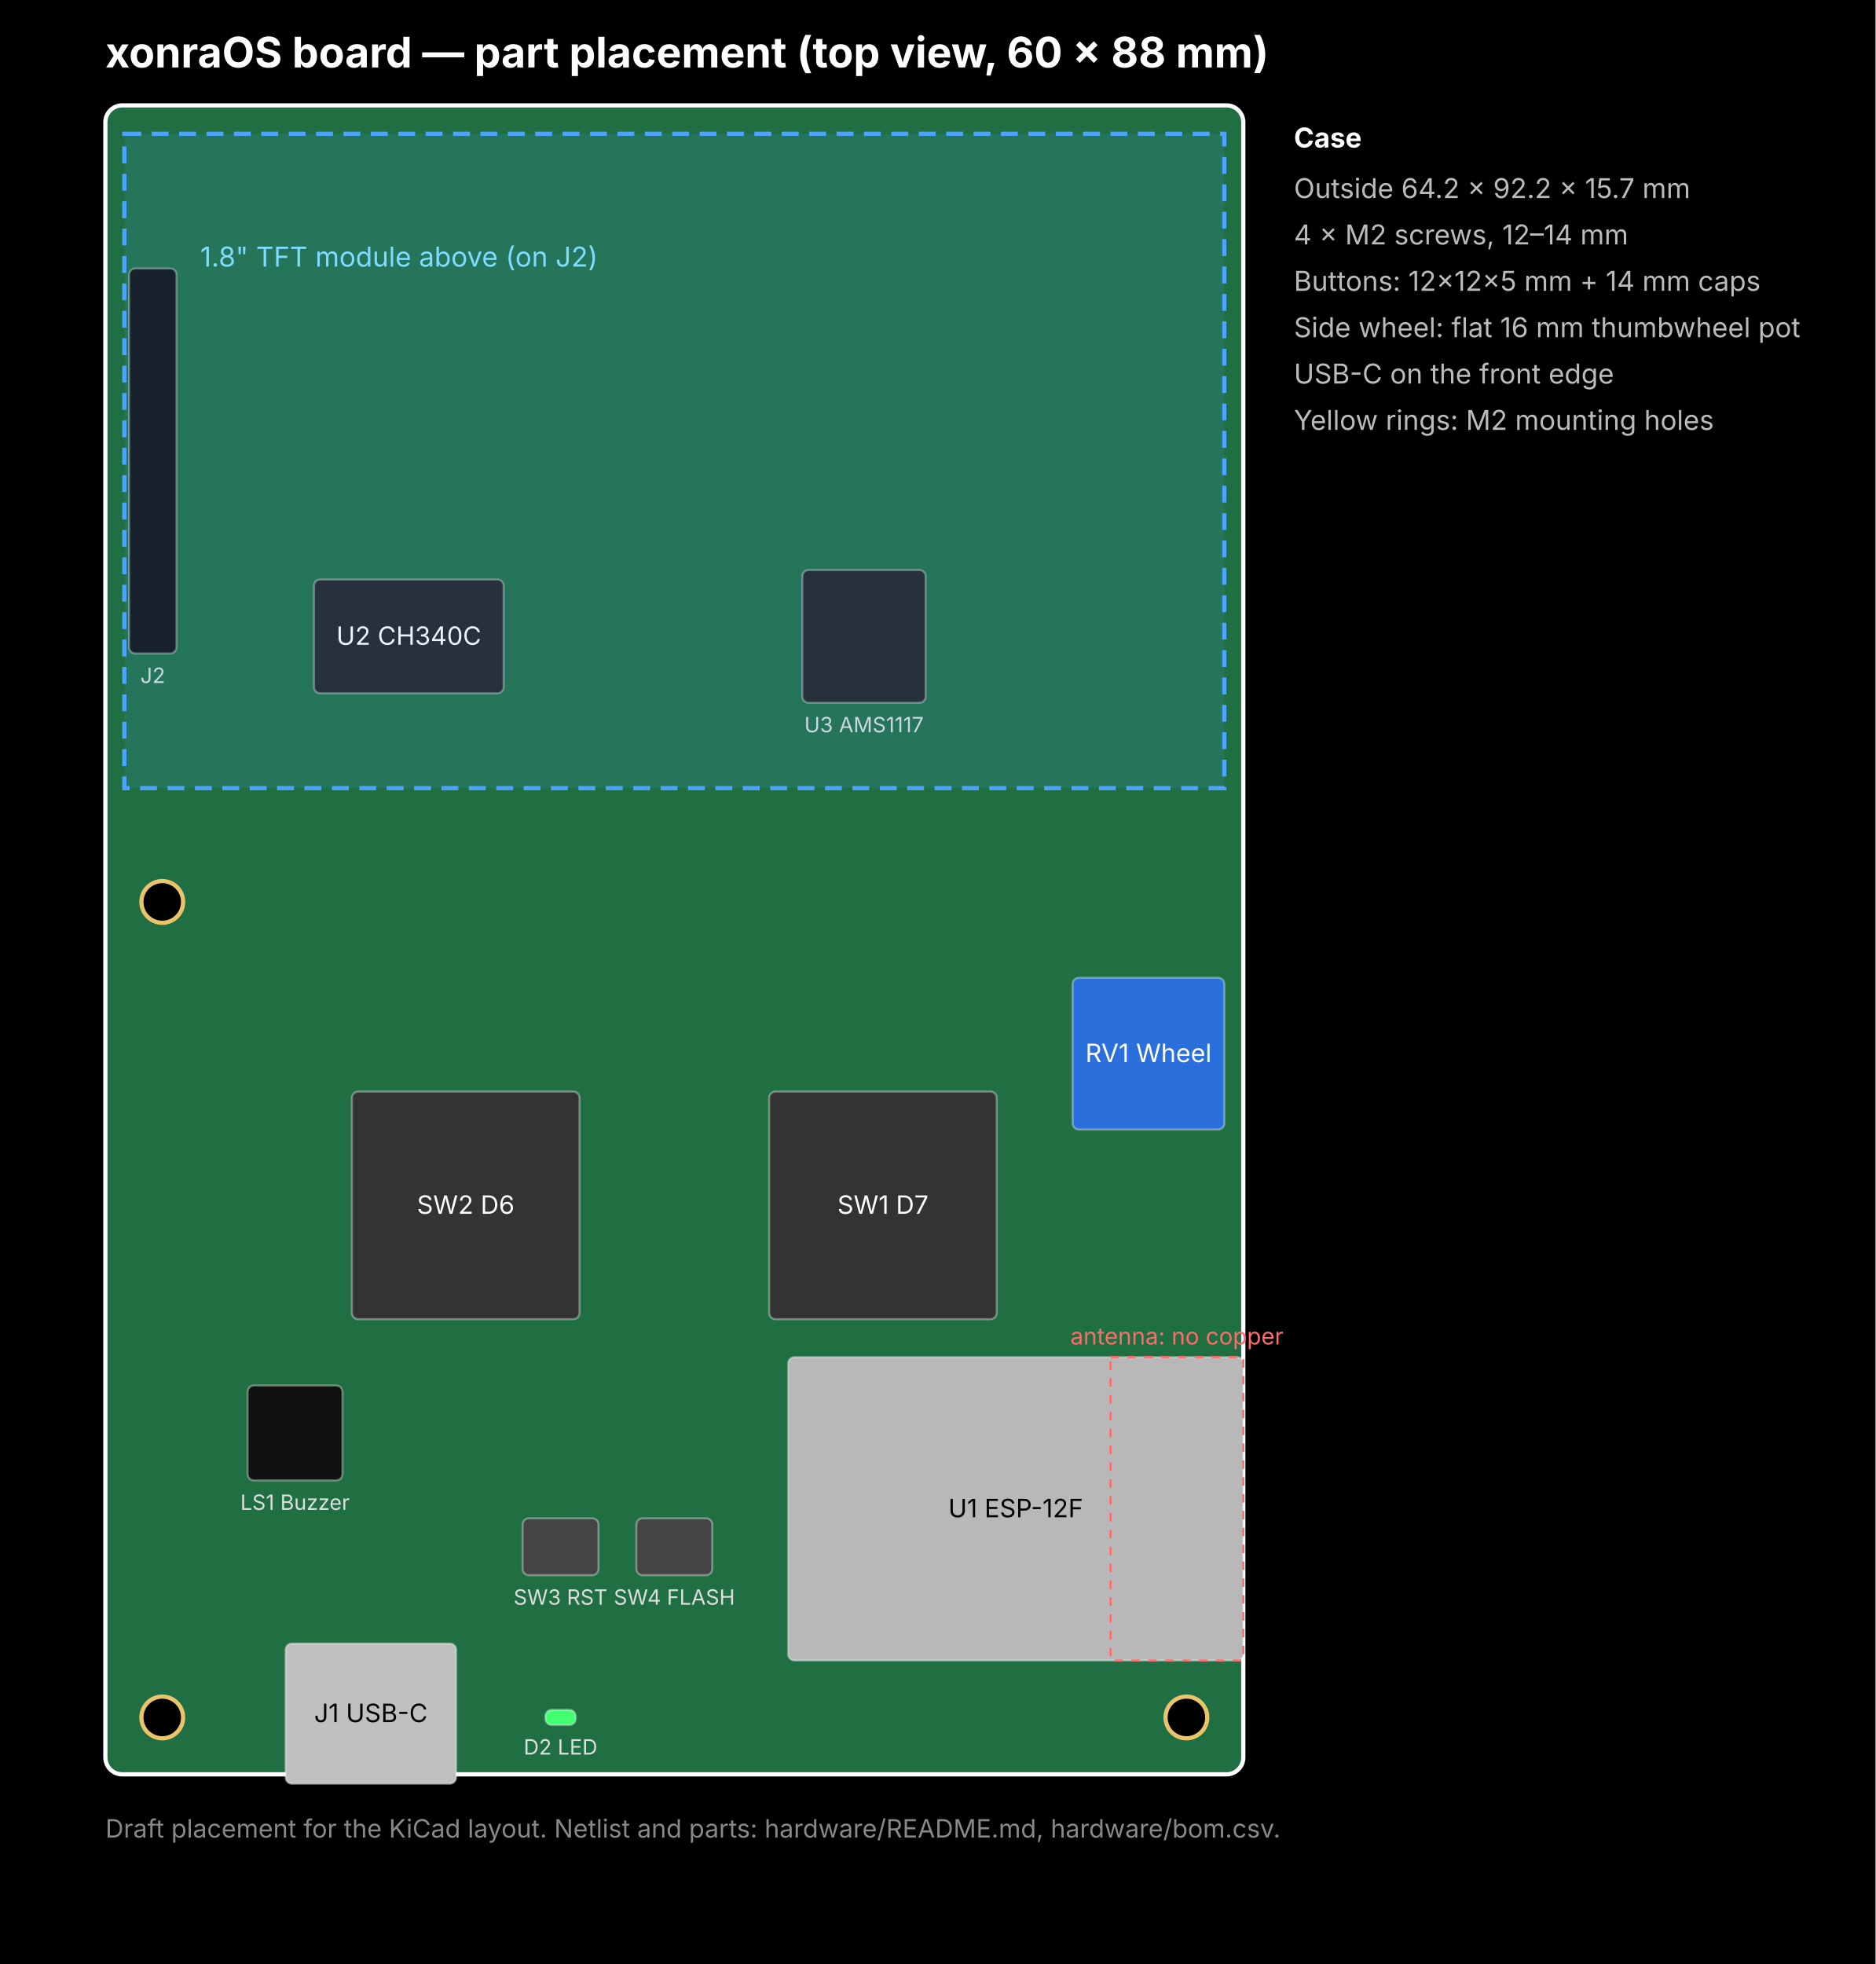
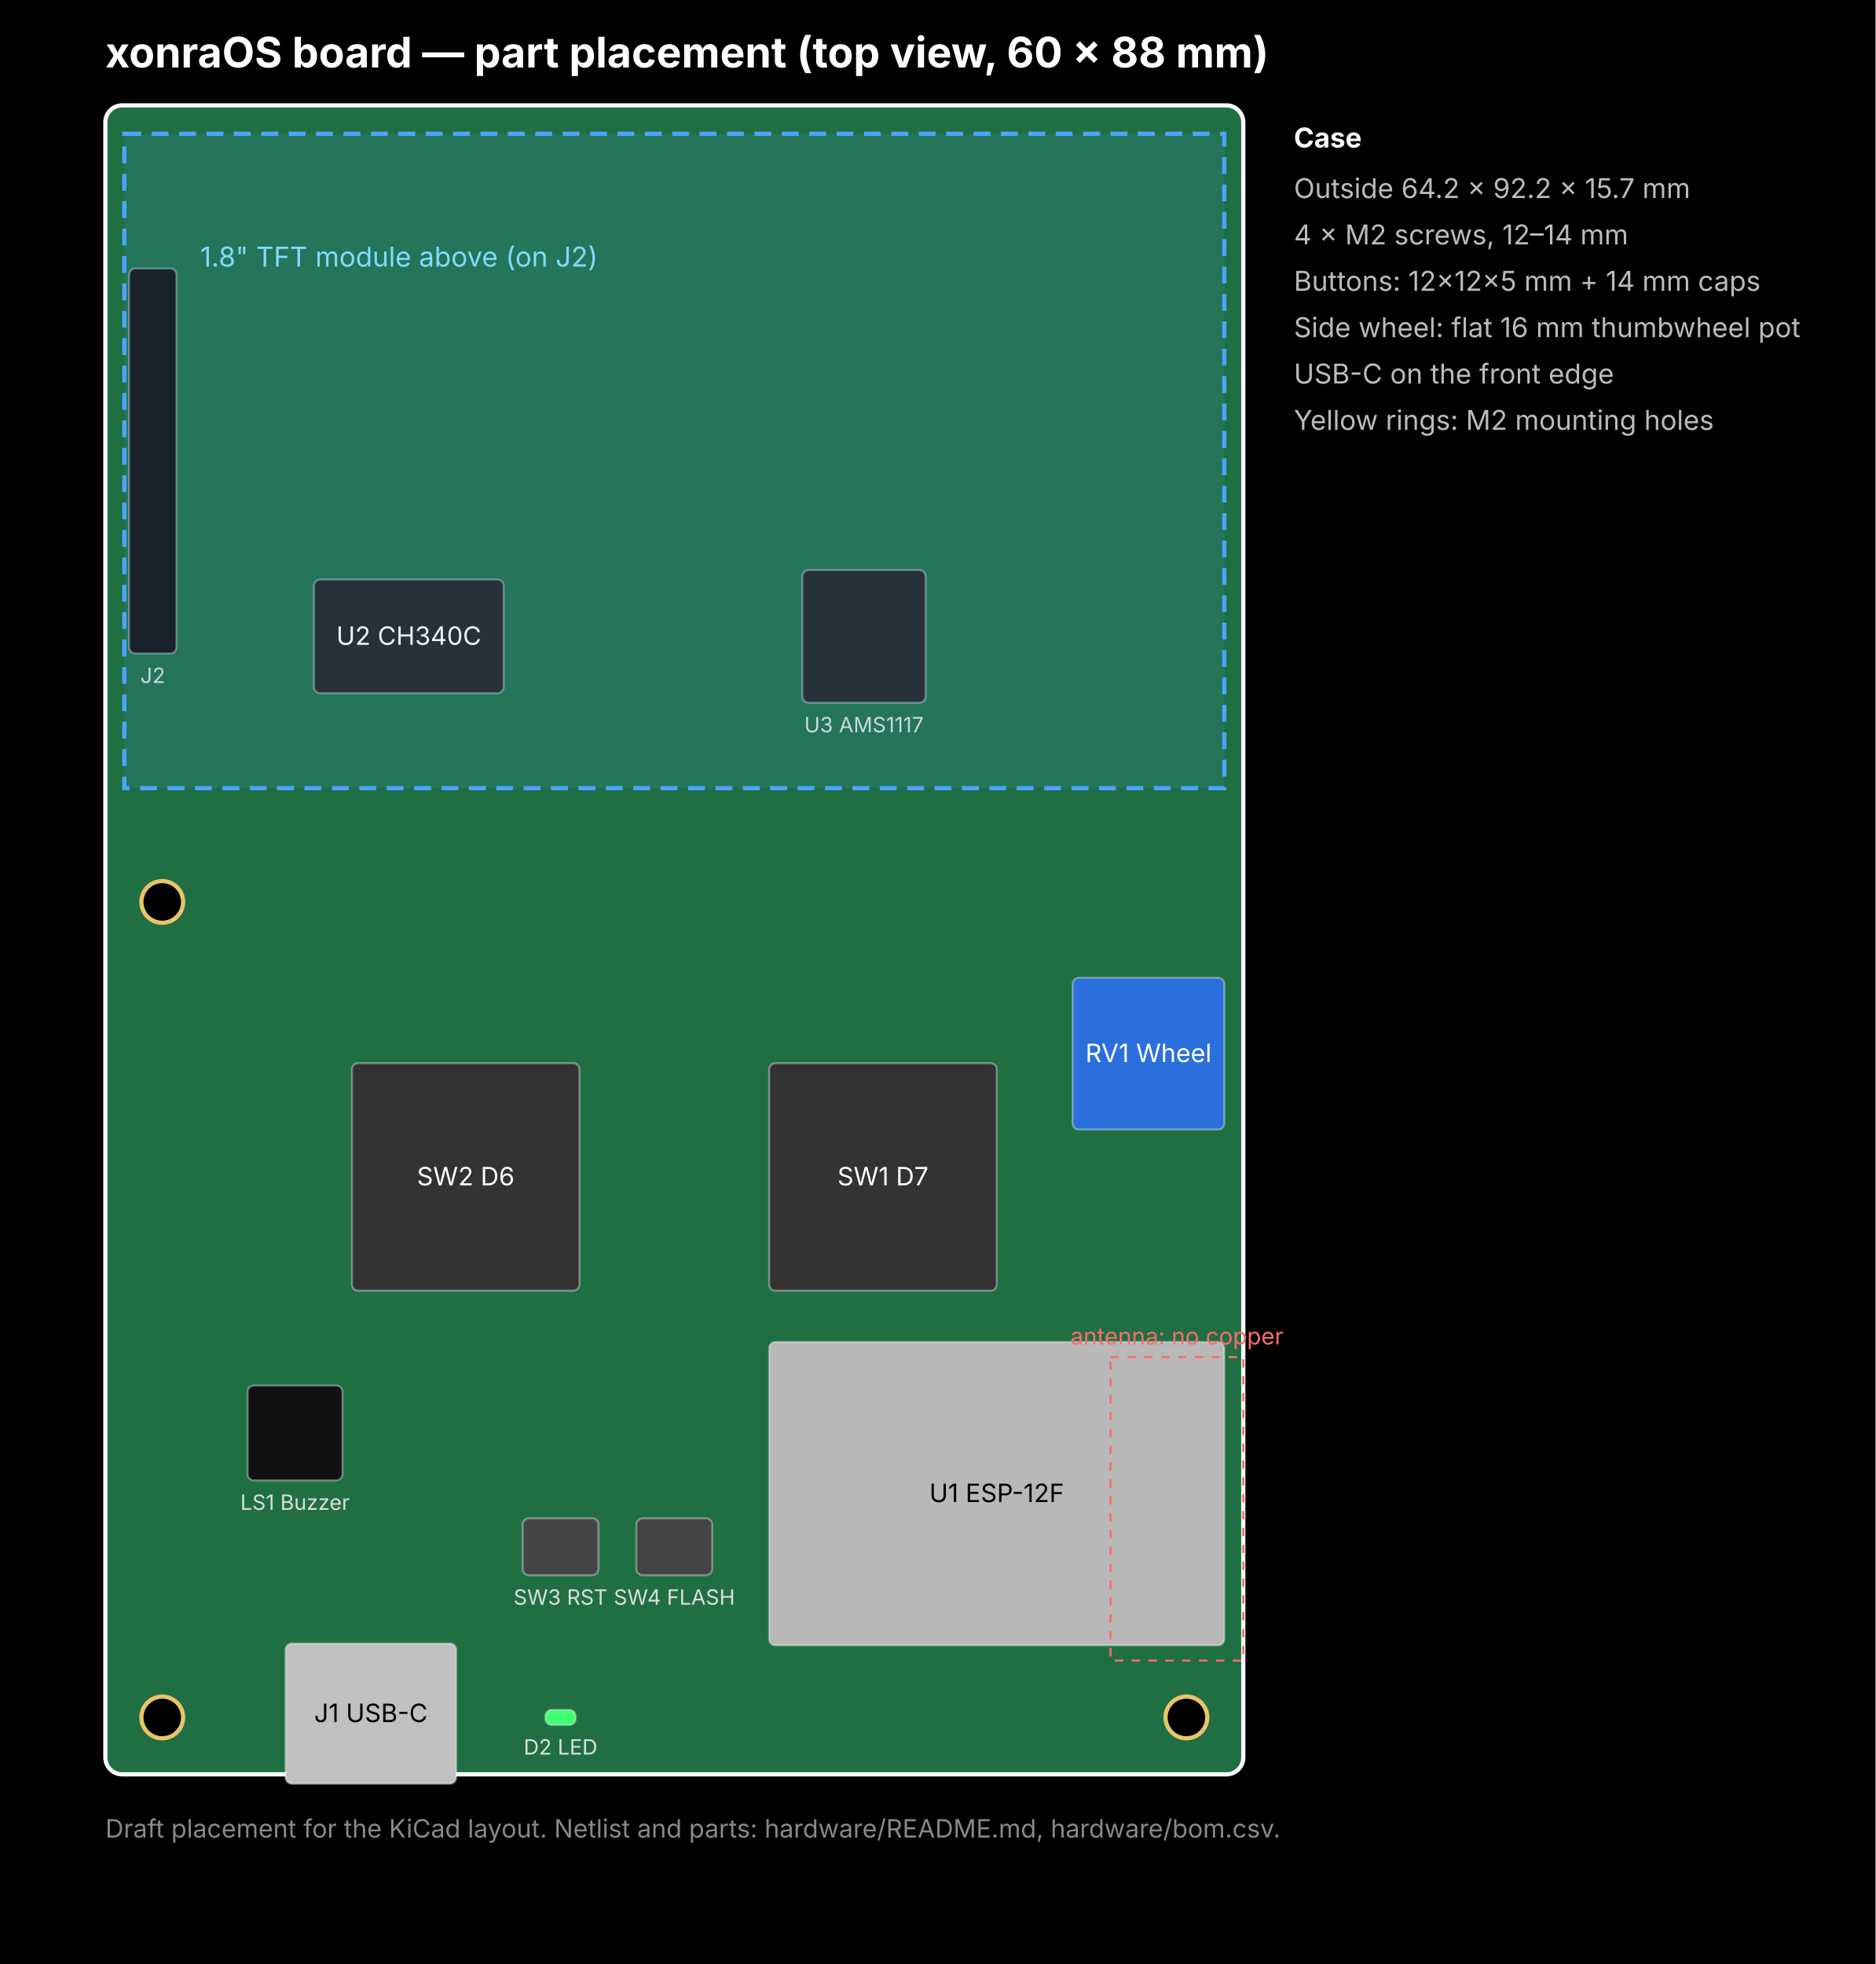
<svg xmlns="http://www.w3.org/2000/svg" viewBox="0 0 890 932" font-family="Inter, Arial, sans-serif">
  <rect width="100%" height="100%" fill="#000" />
  <text x="50" y="32" font-size="20" font-weight="700" fill="#fff">xonraOS board — part placement (top view, 60 × 88 mm)</text>
  <rect x="50" y="50" width="540" height="792" rx="8" fill="#1f6f43" stroke="#fff" stroke-width="2" />
  <rect x="135.5" y="779.9" width="81" height="66.6" rx="3" fill="#c0c0c0" stroke="#fff" stroke-opacity=".35" />
  <text x="176" y="817.2" text-anchor="middle" font-size="12" fill="#000">J1 USB-C</text>
  <rect x="149" y="275" width="90" height="54" rx="3" fill="#222222" stroke="#fff" stroke-opacity=".35" />
  <text x="194" y="306" text-anchor="middle" font-size="12" fill="#fff">U2 CH340C</text>
  <rect x="380.75" y="270.5" width="58.5" height="63" rx="3" fill="#222222" stroke="#fff" stroke-opacity=".35" />
  <text x="410" y="347.5" text-anchor="middle" font-size="10" fill="#ddd">U3 AMS1117</text>
-   <rect x="374" y="644" width="216" height="144" rx="3" fill="#b8b8b8" stroke="#fff" stroke-opacity=".35" />
-   <text x="482" y="720" text-anchor="middle" font-size="12" fill="#000">U1 ESP-12F</text>
-   <rect x="167" y="518" width="108" height="108" rx="3" fill="#333333" stroke="#fff" stroke-opacity=".35" />
-   <text x="221" y="576" text-anchor="middle" font-size="12" fill="#fff">SW2 D6</text>
-   <rect x="365" y="518" width="108" height="108" rx="3" fill="#333333" stroke="#fff" stroke-opacity=".35" />
-   <text x="419" y="576" text-anchor="middle" font-size="12" fill="#fff">SW1 D7</text>
+   <rect x="365" y="636.8" width="216" height="144" rx="3" fill="#b8b8b8" stroke="#fff" stroke-opacity=".35" />
+   <text x="473" y="712.8" text-anchor="middle" font-size="12" fill="#000">U1 ESP-12F</text>
+   <rect x="167" y="504.5" width="108" height="108" rx="3" fill="#333333" stroke="#fff" stroke-opacity=".35" />
+   <text x="221" y="562.5" text-anchor="middle" font-size="12" fill="#fff">SW2 D6</text>
+   <rect x="365" y="504.5" width="108" height="108" rx="3" fill="#333333" stroke="#fff" stroke-opacity=".35" />
+   <text x="419" y="562.5" text-anchor="middle" font-size="12" fill="#fff">SW1 D7</text>
  <rect x="248" y="720.5" width="36" height="27" rx="3" fill="#444444" stroke="#fff" stroke-opacity=".35" />
  <text x="266" y="761.5" text-anchor="middle" font-size="10" fill="#ddd">SW3 RST</text>
  <rect x="302" y="720.5" width="36" height="27" rx="3" fill="#444444" stroke="#fff" stroke-opacity=".35" />
  <text x="320" y="761.5" text-anchor="middle" font-size="10" fill="#ddd">SW4 FLASH</text>
  <rect x="117.5" y="657.5" width="45" height="45" rx="3" fill="#111111" stroke="#fff" stroke-opacity=".35" />
  <text x="140" y="716.5" text-anchor="middle" font-size="10" fill="#ddd">LS1 Buzzer</text>
  <rect x="509" y="464" width="72" height="72" rx="3" fill="#2a6fdb" stroke="#fff" stroke-opacity=".35" />
  <text x="545" y="504" text-anchor="middle" font-size="12" fill="#fff">RV1 Wheel</text>
  <rect x="258.8" y="811.4" width="14.4" height="7.2" rx="3" fill="#40ff70" stroke="#fff" stroke-opacity=".35" />
  <text x="266" y="832.6" text-anchor="middle" font-size="10" fill="#ddd">D2 LED</text>
  <rect x="61.25" y="127.4" width="22.5" height="182.7" rx="3" fill="#111111" stroke="#fff" stroke-opacity=".35" />
  <text x="72.5" y="324.1" text-anchor="middle" font-size="10" fill="#ddd">J2</text>
  <rect x="59" y="63.5" width="522" height="310.5" fill="#4da3ff" fill-opacity=".12" stroke="#4da3ff" stroke-width="2" stroke-dasharray="8 5" />
  <text x="95" y="126.5" font-size="13" fill="#7fdbff">1.8" TFT module above (on J2)</text>
  <circle cx="77" cy="815" r="9.9" fill="#000" stroke="#e9c46a" stroke-width="2" />
  <circle cx="563" cy="815" r="9.9" fill="#000" stroke="#e9c46a" stroke-width="2" />
  <circle cx="77" cy="428" r="9.9" fill="#000" stroke="#e9c46a" stroke-width="2" />
  <rect x="527" y="644" width="63" height="144" fill="none" stroke="#ff6b6b" stroke-dasharray="4 4" />
  <text x="558.5" y="638" text-anchor="middle" font-size="11" fill="#ff6b6b">antenna: no copper</text>
  <g font-size="13" fill="#bbb">
    <text x="614" y="70" fill="#fff" font-weight="700">Case</text>
    <text x="614" y="94">Outside 64.2 × 92.2 × 15.7 mm</text>
    <text x="614" y="116">4 × M2 screws, 12–14 mm</text>
    <text x="614" y="138">Buttons: 12×12×5 mm + 14 mm caps</text>
    <text x="614" y="160">Side wheel: flat 16 mm thumbwheel pot</text>
    <text x="614" y="182">USB-C on the front edge</text>
    <text x="614" y="204">Yellow rings: M2 mounting holes</text>
  </g>
  <text x="50" y="872" font-size="12" fill="#888">Draft placement for the KiCad layout. Netlist and parts: hardware/README.md, hardware/bom.csv.</text>
</svg>
